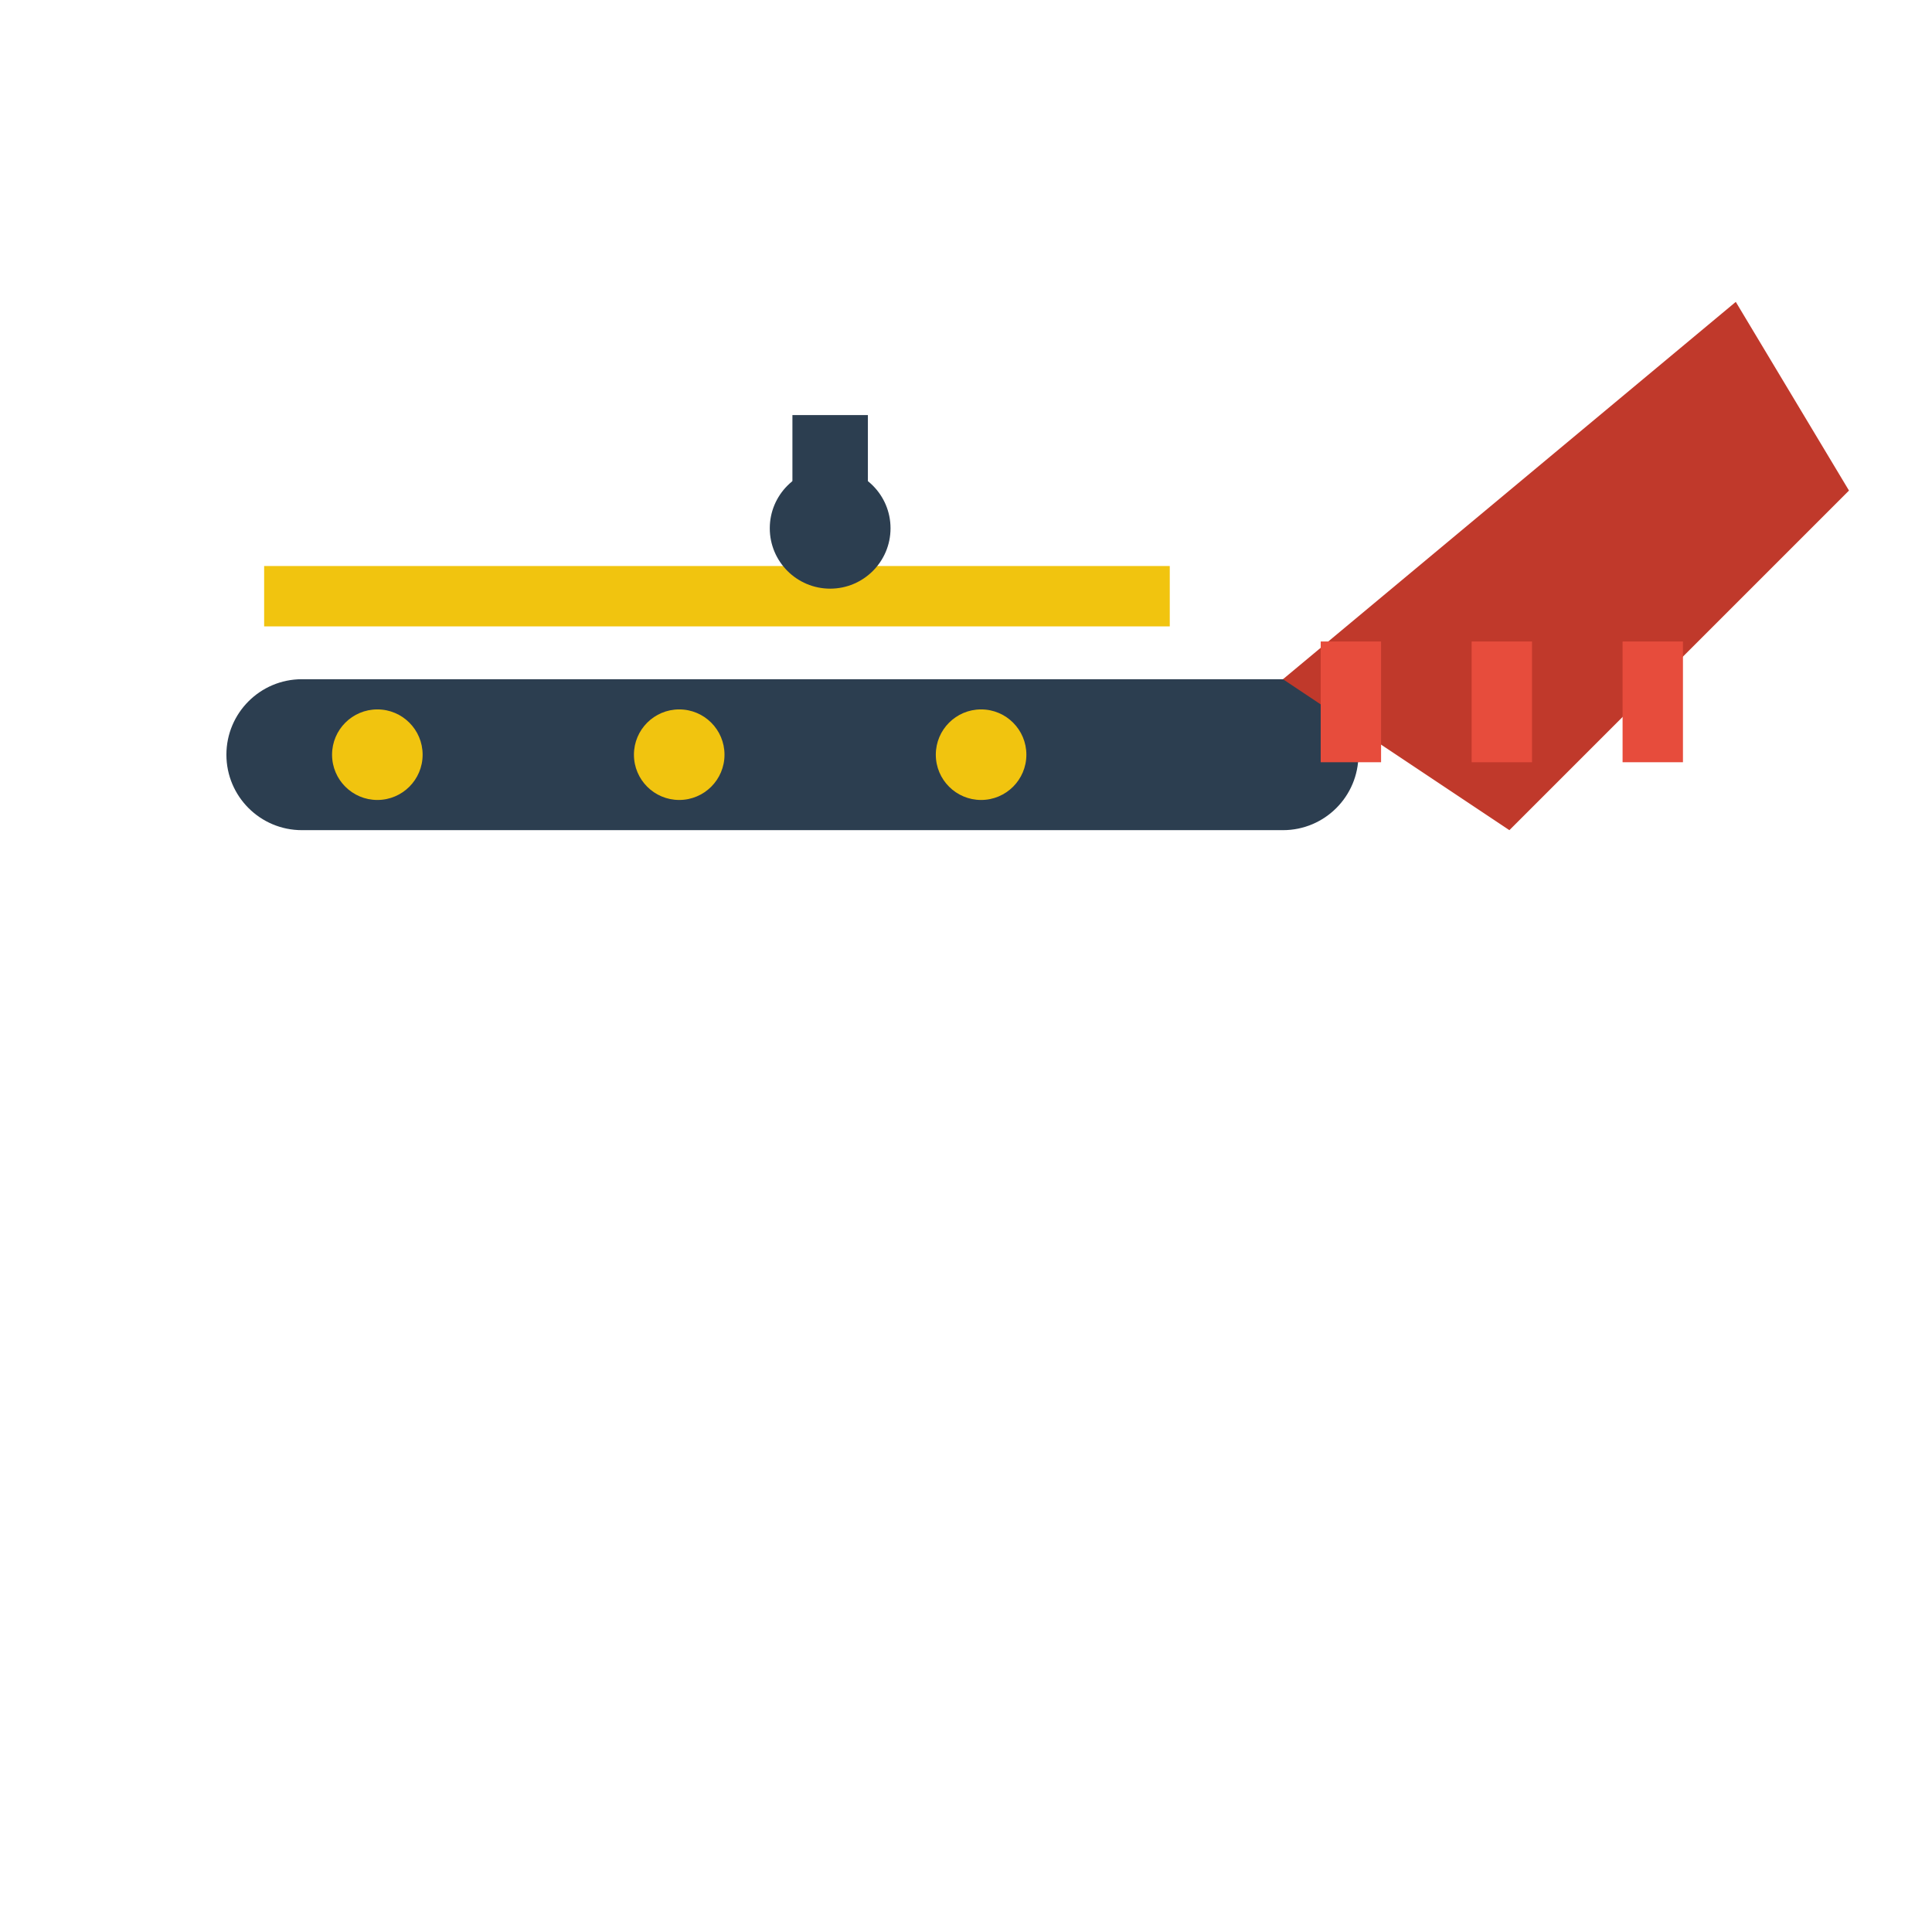
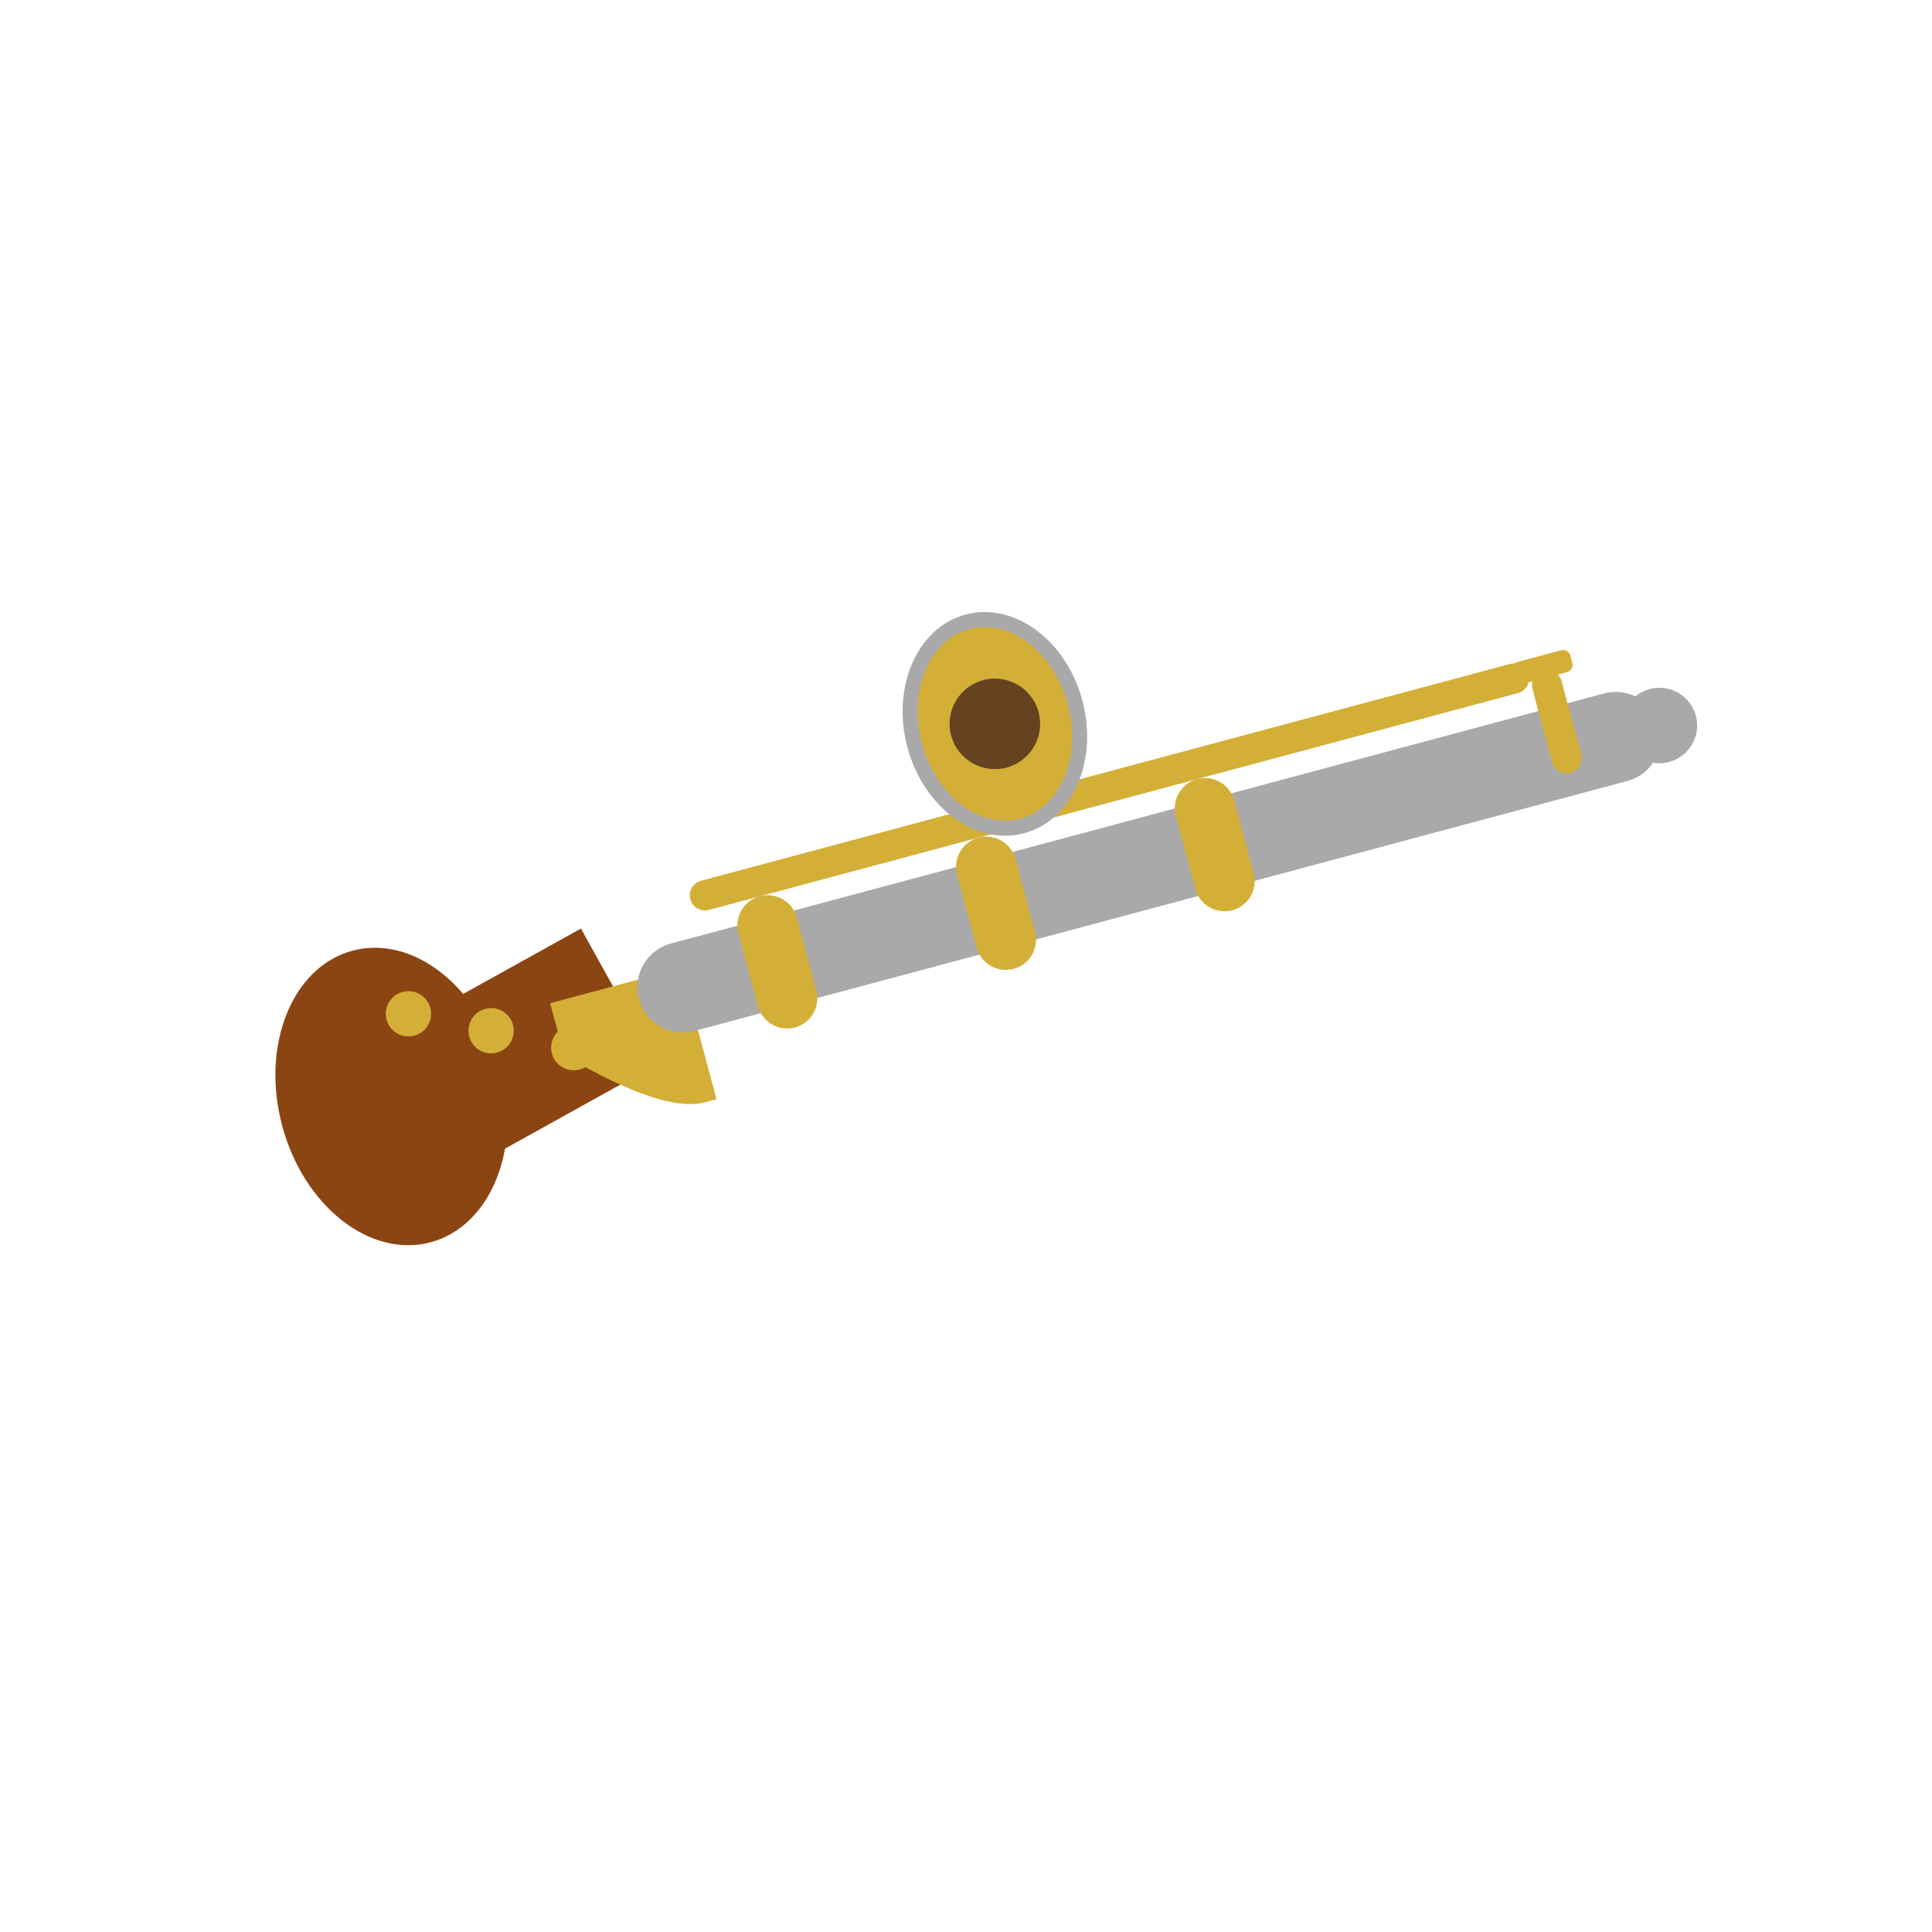
<svg xmlns="http://www.w3.org/2000/svg" version="1.1" width="256" height="256" viewBox="0 0 256 256">
  <defs>
    <style>
-       .rifle-barrel { fill: #2c3e50; }
-       .rifle-stock { fill: #c0392b; }
-       .rifle-detail { fill: #e74c3c; }
-       .rifle-accent { fill: #f1c40f; }
+       .rifle-stock { fill: #8B4513; }
+       .rifle-barrel { fill: #A9A9A9; }
+       .rifle-metal { fill: #D4AF37; }
+       .rifle-accent { fill: #654321; }
    </style>
  </defs>
-   <rect class="rifle-barrel" x="30" y="90" width="150" height="20" rx="10" />
-   <path class="rifle-stock" d="M 170 90 L 230 40 L 245 65 L 200 110 Z" />
-   <rect class="rifle-detail" x="175" y="85" width="8" height="16" />
-   <rect class="rifle-detail" x="195" y="85" width="8" height="16" />
-   <rect class="rifle-detail" x="215" y="85" width="8" height="16" />
-   <rect class="rifle-accent" x="35" y="75" width="120" height="8" />
-   <circle class="rifle-accent" cx="50" cy="100" r="6" />
-   <circle class="rifle-accent" cx="90" cy="100" r="6" />
-   <circle class="rifle-accent" cx="130" cy="100" r="6" />
-   <circle class="rifle-barrel" cx="110" cy="70" r="8" />
-   <rect class="rifle-barrel" x="105" y="55" width="10" height="15" />
+   <g transform="translate(128, 128) rotate(-15) translate(-128, -128)">
+     <path class="rifle-stock" d="M 40 120 L 80 110 L 85 130 L 45 140 Z" />
+     <ellipse class="rifle-stock" cx="50" cy="125" rx="15" ry="20" />
+     <circle class="rifle-metal" cx="55" cy="115" r="3" />
+     <circle class="rifle-metal" cx="65" cy="120" r="3" />
+     <circle class="rifle-metal" cx="75" cy="125" r="3" />
+     <path class="rifle-metal" d="M 75 125 Q 85 135 90 135 L 90 120 Q 85 120 75 120 Z" fill="none" stroke="#D4AF37" stroke-width="3" />
+     <rect class="rifle-barrel" x="85" y="115" width="140" height="12" rx="6" />
+     <rect class="rifle-metal" x="100" y="112" width="8" height="18" rx="4" />
+     <rect class="rifle-metal" x="130" y="112" width="8" height="18" rx="4" />
+     <rect class="rifle-metal" x="160" y="112" width="8" height="18" rx="4" />
+     <rect class="rifle-metal" x="210" y="110" width="4" height="14" rx="2" />
+     <rect class="rifle-metal" x="208" y="108" width="8" height="3" rx="1" />
+     <circle class="rifle-barrel" cx="225" cy="121" r="5" />
+     <rect class="rifle-metal" x="95" y="108" width="115" height="4" rx="2" />
+     <ellipse class="rifle-barrel" cx="140" cy="98" rx="12" ry="15" />
+     <ellipse class="rifle-metal" cx="140" cy="98" rx="10" ry="13" />
+     <circle class="rifle-accent" cx="140" cy="98" r="6" />
+   </g>
</svg>
